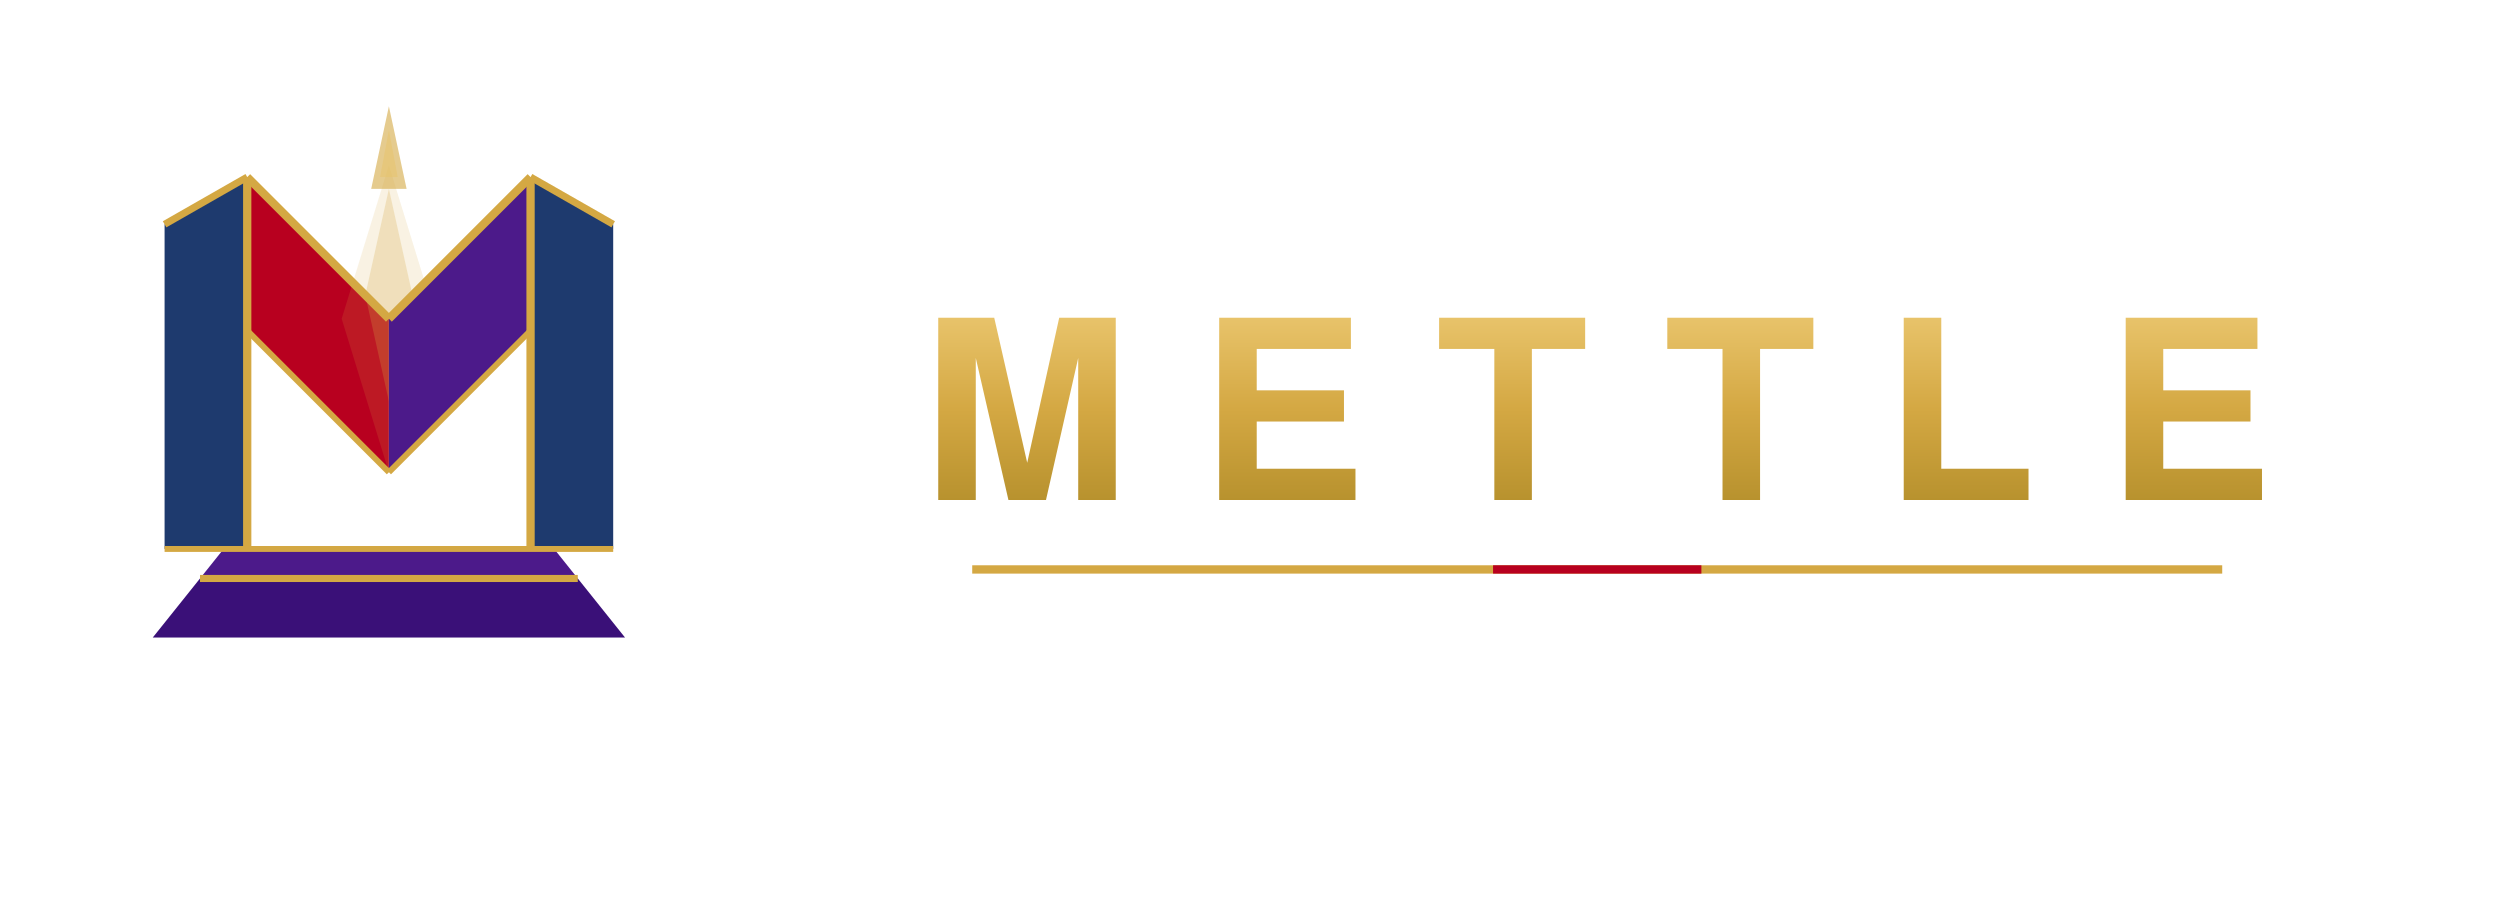
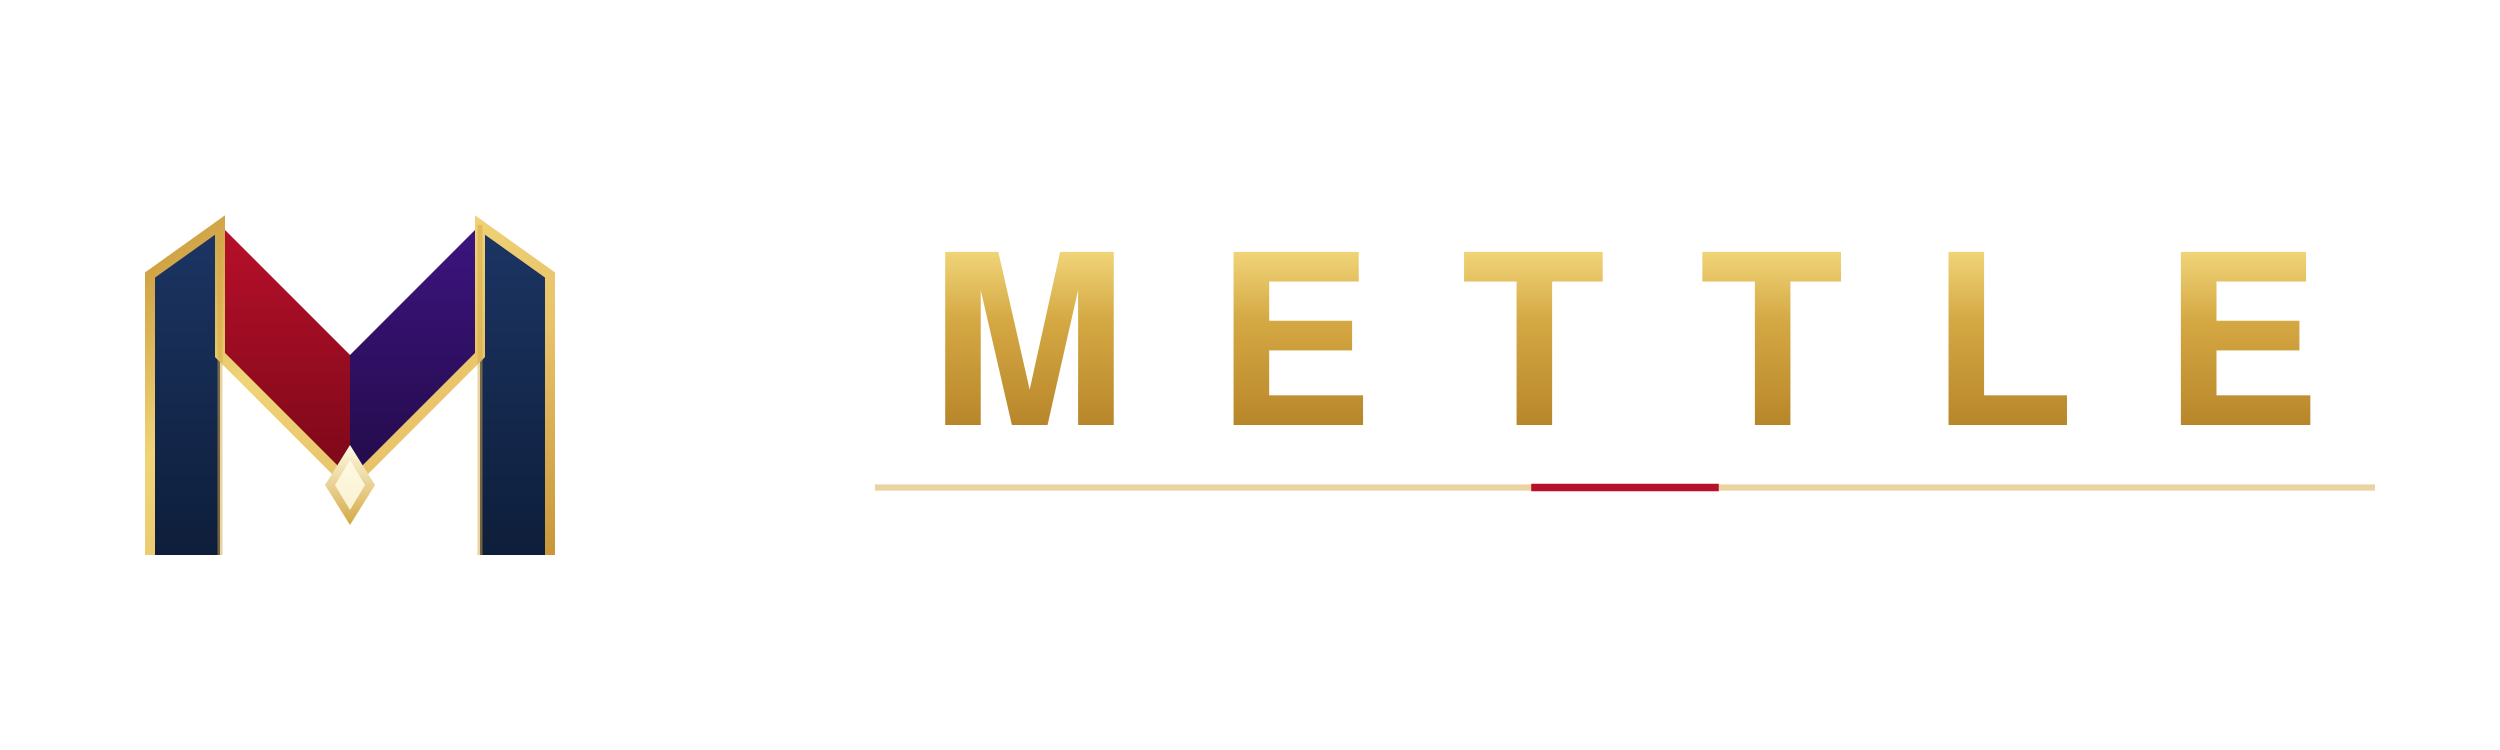
- <svg xmlns="http://www.w3.org/2000/svg" viewBox="0 0 360 130" fill="none">
+ <svg xmlns="http://www.w3.org/2000/svg" viewBox="0 0 400 120" fill="none">
  <defs>
-     <linearGradient id="goldFull" x1="0" y1="0" x2="0" y2="1">
-       <stop offset="0%" stop-color="#E8C36A" />
-       <stop offset="50%" stop-color="#D4A843" />
-       <stop offset="100%" stop-color="#B8922E" />
+     <linearGradient id="goldEdgeF" x1="0" y1="0" x2="1" y2="1">
+       <stop offset="0%" stop-color="#C9973A" />
+       <stop offset="35%" stop-color="#F0D478" />
+       <stop offset="65%" stop-color="#E8C36A" />
+       <stop offset="100%" stop-color="#C9973A" />
+     </linearGradient>
+     <linearGradient id="purpleF" x1="0" y1="0" x2="0" y2="1">
+       <stop offset="0%" stop-color="#3D1480" />
+       <stop offset="100%" stop-color="#220B48" />
+     </linearGradient>
+     <linearGradient id="scarletF" x1="0" y1="0" x2="0" y2="1">
+       <stop offset="0%" stop-color="#B8102A" />
+       <stop offset="100%" stop-color="#7A0818" />
+     </linearGradient>
+     <linearGradient id="navyF" x1="0" y1="0" x2="0" y2="1">
+       <stop offset="0%" stop-color="#1C3564" />
+       <stop offset="100%" stop-color="#0E1E3A" />
+     </linearGradient>
+     <linearGradient id="sparkF" x1="0.5" y1="0" x2="0.5" y2="1">
+       <stop offset="0%" stop-color="#FFFBE6" />
+       <stop offset="100%" stop-color="#D4A843" />
+     </linearGradient>
+     <linearGradient id="goldTextF" x1="0" y1="0" x2="0" y2="1">
+       <stop offset="0%" stop-color="#F0D478" />
+       <stop offset="40%" stop-color="#D4A843" />
+       <stop offset="100%" stop-color="#B8862A" />
    </linearGradient>
  </defs>
-   <g transform="translate(5,0) scale(0.85)">
-     <polygon points="20,108 100,108 92,98 28,98" fill="#3A1078" />
-     <polygon points="28,98 92,98 88,93 32,93" fill="#4C1A8A" />
-     <line x1="28" y1="98" x2="92" y2="98" stroke="#D4A843" stroke-width="1.2" />
-     <polygon points="22,93 36,93 36,30 22,38" fill="#1E3A6E" />
-     <polygon points="36,30 36,56 60,80 60,54" fill="#B8001F" />
-     <polygon points="52,54 60,28 68,54 60,80" fill="#D4A843" opacity="0.15" />
-     <polygon points="56,50 60,32 64,50 60,68" fill="#D4A843" opacity="0.25" />
-     <polygon points="60,54 60,80 84,56 84,30" fill="#4C1A8A" />
-     <polygon points="84,30 84,93 98,93 98,38" fill="#1E3A6E" />
-     <line x1="36" y1="30" x2="36" y2="93" stroke="#D4A843" stroke-width="1.4" />
-     <line x1="36" y1="30" x2="60" y2="54" stroke="#D4A843" stroke-width="1.4" />
-     <line x1="36" y1="56" x2="60" y2="80" stroke="#D4A843" stroke-width="1" />
-     <line x1="60" y1="54" x2="84" y2="30" stroke="#D4A843" stroke-width="1.4" />
-     <line x1="60" y1="80" x2="84" y2="56" stroke="#D4A843" stroke-width="1" />
-     <line x1="84" y1="30" x2="84" y2="93" stroke="#D4A843" stroke-width="1.4" />
-     <line x1="22" y1="93" x2="98" y2="93" stroke="#D4A843" stroke-width="1" />
-     <line x1="22" y1="38" x2="36" y2="30" stroke="#D4A843" stroke-width="1.2" />
-     <line x1="84" y1="30" x2="98" y2="38" stroke="#D4A843" stroke-width="1.2" />
-     <polygon points="57,32 60,18 63,32" fill="#D4A843" opacity="0.6" />
-     <polygon points="58.5,30 60,22 61.5,30" fill="#E8C36A" opacity="0.5" />
+   <g transform="translate(8,12) scale(0.8)">
+     <polygon points="20,96 34,96 34,30 20,40" fill="url(#navyF)" />
+     <polygon points="34,30 34,56 60,82 60,56" fill="url(#scarletF)" />
+     <polygon points="60,56 60,82 86,56 86,30" fill="url(#purpleF)" />
+     <polygon points="86,30 86,96 100,96 100,40" fill="url(#navyF)" />
+     <polyline points="20,96 20,40 34,30 34,56 60,82 86,56 86,30 100,40 100,96" stroke="url(#goldEdgeF)" stroke-width="2" stroke-linejoin="miter" fill="none" />
+     <line x1="20" y1="96" x2="34" y2="96" stroke="url(#goldEdgeF)" stroke-width="2" />
+     <line x1="86" y1="96" x2="100" y2="96" stroke="url(#goldEdgeF)" stroke-width="2" />
+     <line x1="34" y1="30" x2="34" y2="96" stroke="#D4A843" stroke-width="1" opacity="0.5" />
+     <line x1="86" y1="30" x2="86" y2="96" stroke="#D4A843" stroke-width="1" opacity="0.5" />
+     <polygon points="60,74 65,82 60,90 55,82" fill="url(#sparkF)" />
+     <polygon points="60,77 63,82 60,87 57,82" fill="#FFFBE6" opacity="0.85" />
  </g>
-   <text x="230" y="72" text-anchor="middle" font-family="'Helvetica Neue', 'Arial Black', Helvetica, Arial, sans-serif" font-weight="900" font-size="36" letter-spacing="10" fill="url(#goldFull)">METTLE</text>
-   <line x1="140" y1="82" x2="320" y2="82" stroke="#D4A843" stroke-width="1.2" />
-   <line x1="215" y1="82" x2="245" y2="82" stroke="#B8001F" stroke-width="1.2" />
+   <text x="260" y="68" text-anchor="middle" font-family="'SF Pro Display','Helvetica Neue','Arial Black',Helvetica,Arial,sans-serif" font-weight="800" font-size="38" letter-spacing="14" fill="url(#goldTextF)">METTLE</text>
+   <line x1="140" y1="78" x2="380" y2="78" stroke="#D4A843" stroke-width="1" opacity="0.5" />
+   <line x1="245" y1="78" x2="275" y2="78" stroke="#B8102A" stroke-width="1.2" />
</svg>
